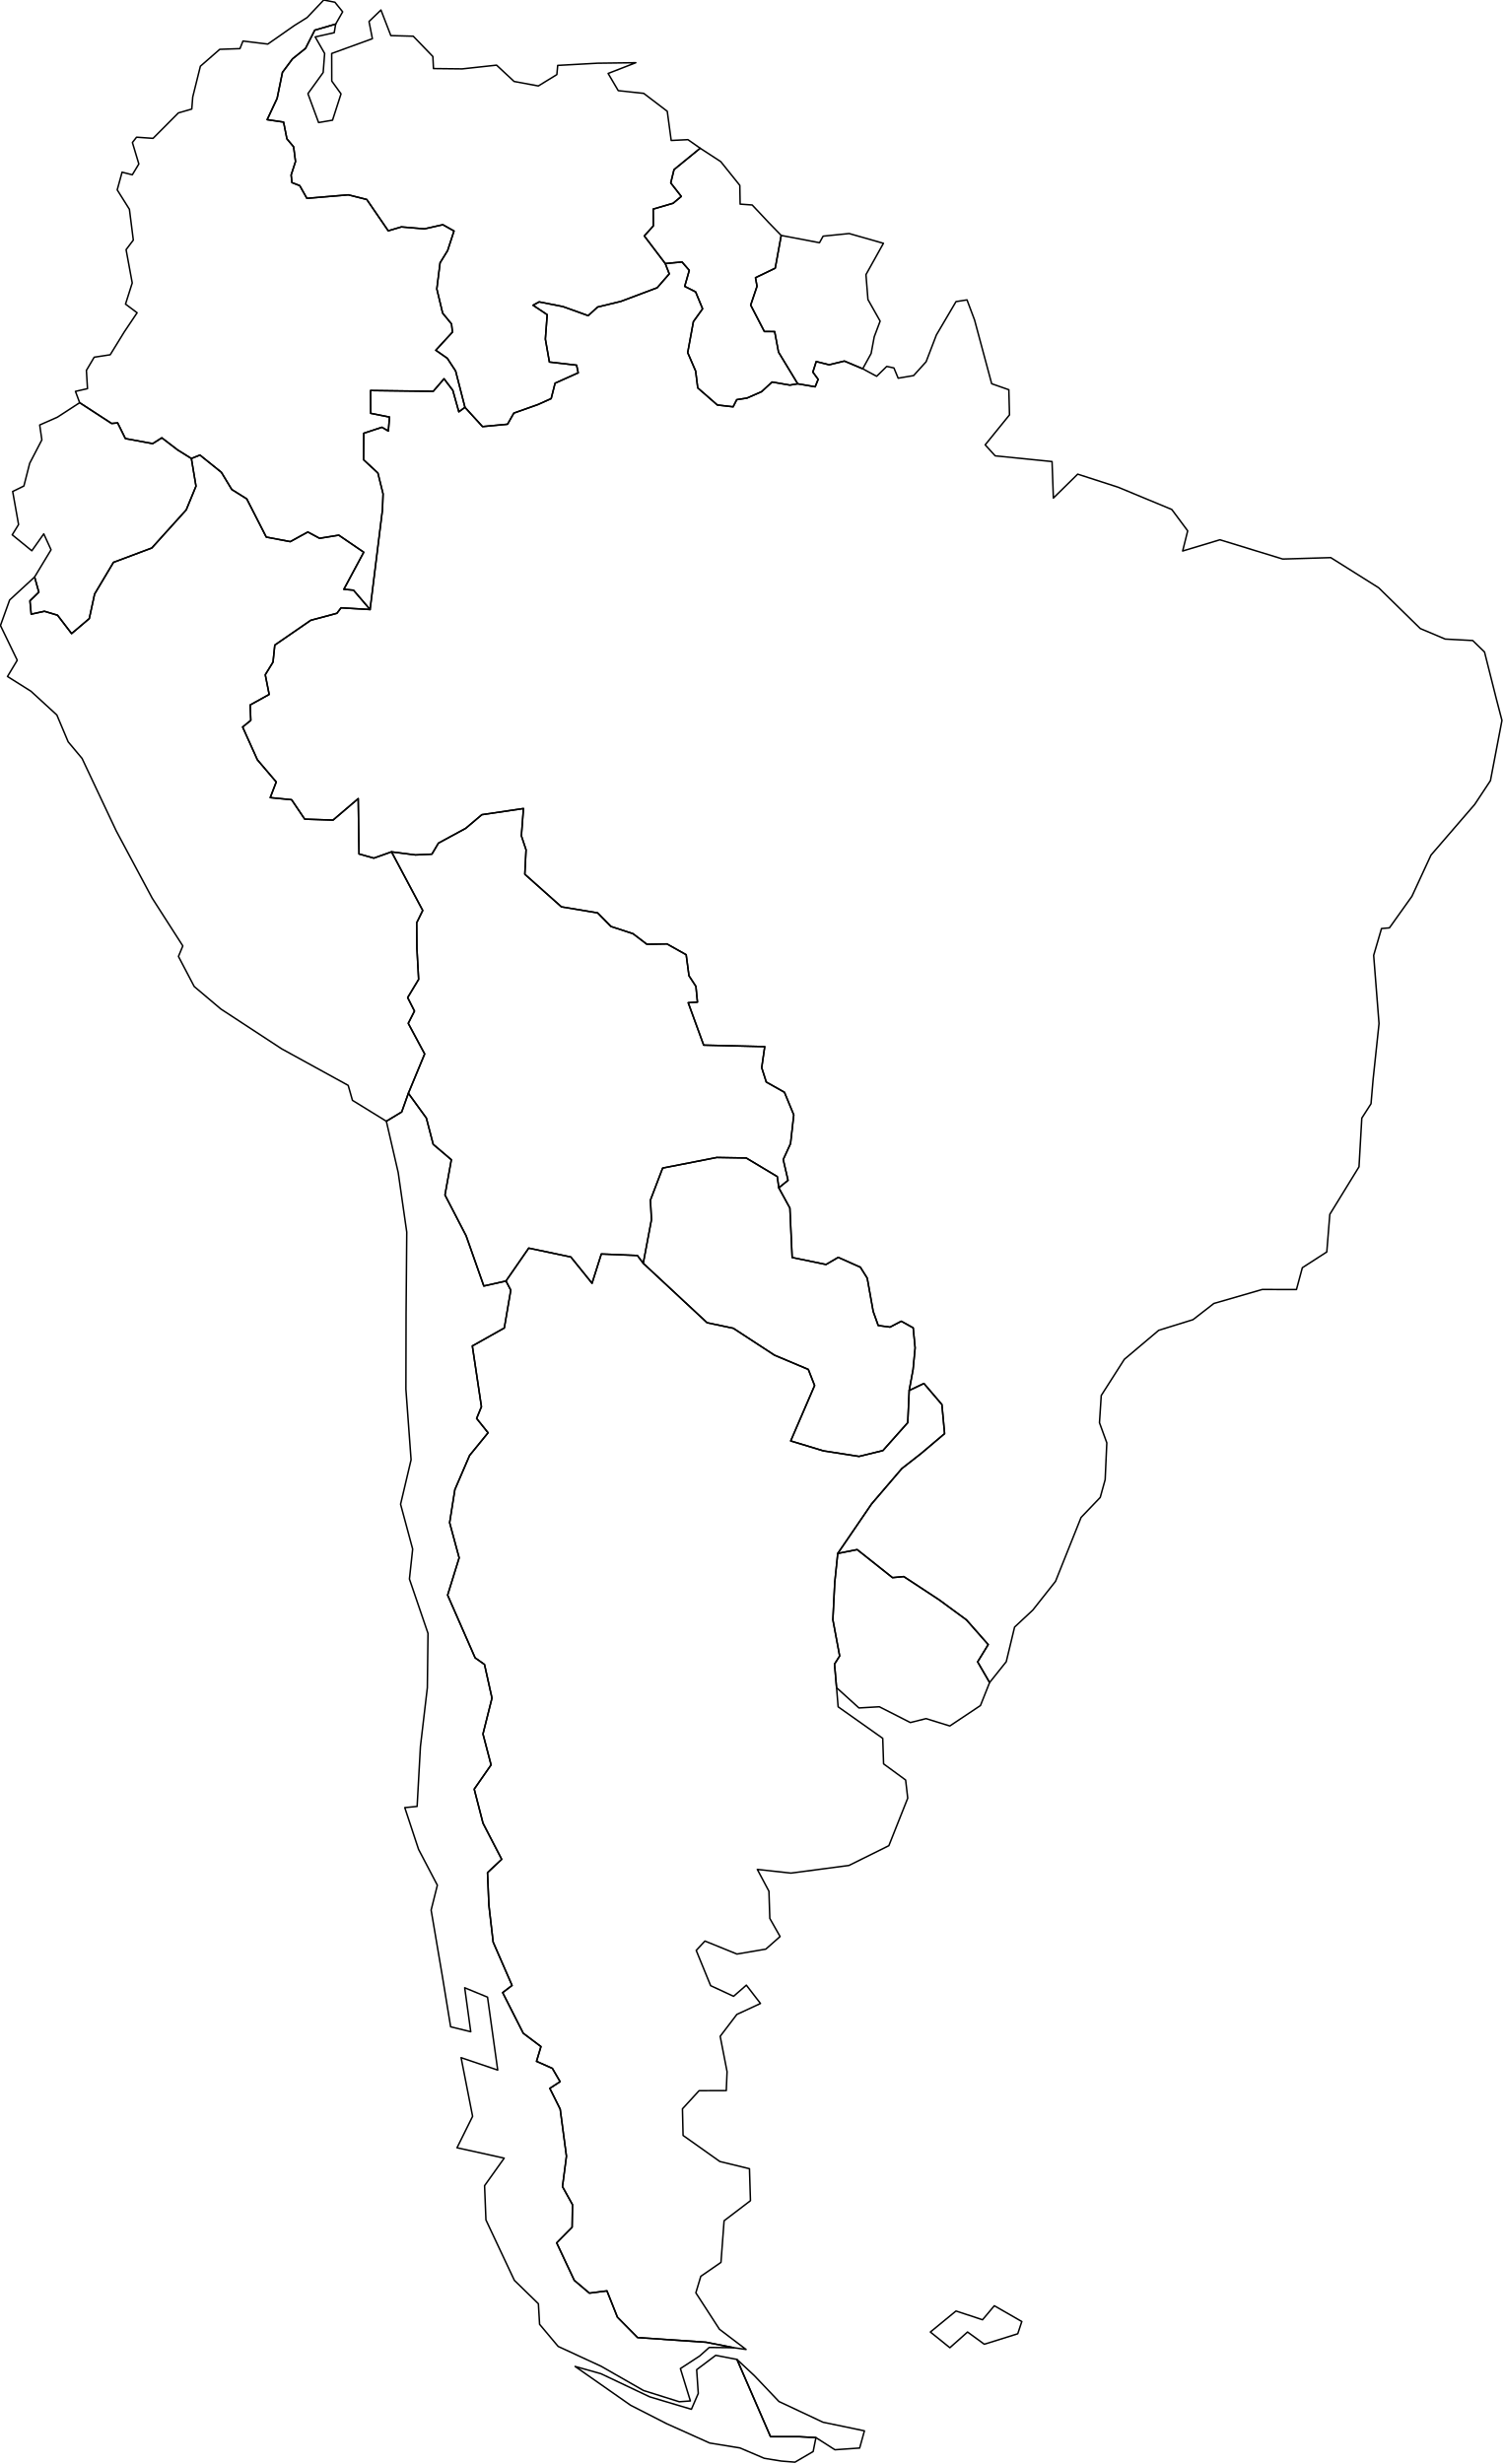
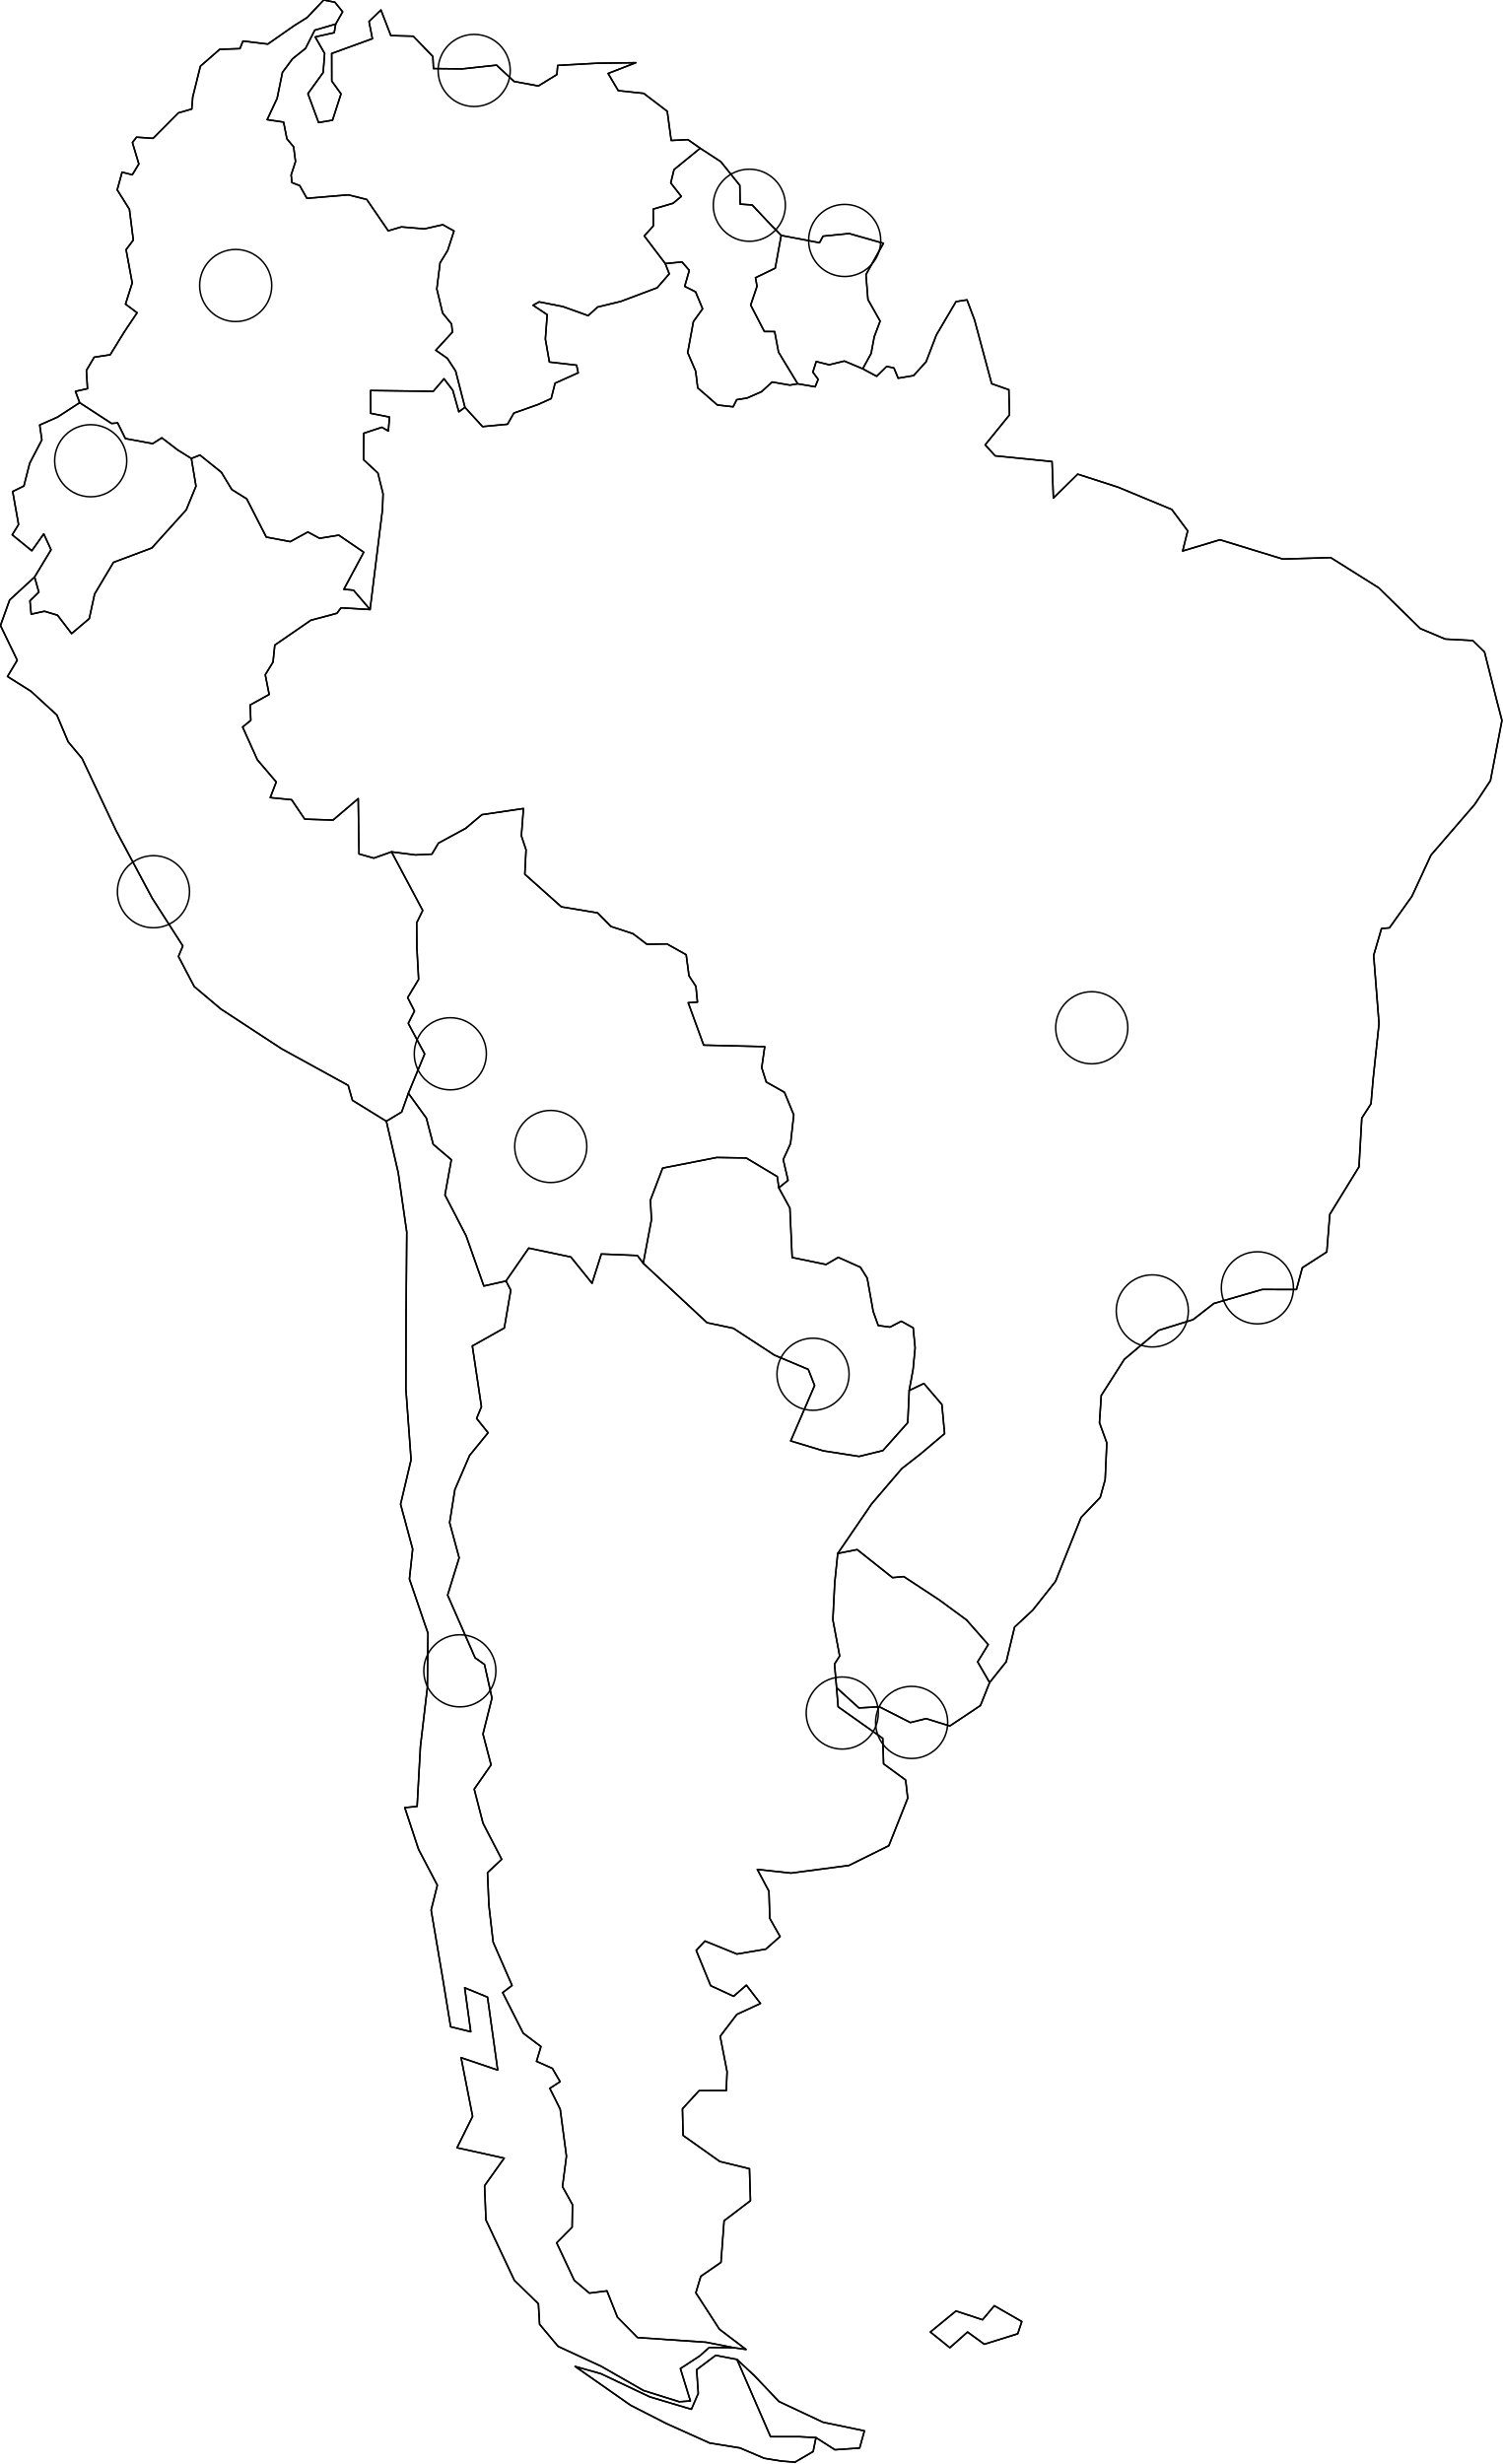
<svg xmlns="http://www.w3.org/2000/svg" enable_background="new 0 0 1000 1640" height="1640px" pretty_print="False" style="stroke-linejoin: round; stroke:#000; fill: none;" version="1.1" viewBox="0 0 1000 1640" width="1000px">
  <defs>
    <style type="text/css">path { fill-rule: evenodd; }</style>
  </defs>
+   <g class="" id="bg">
+     <path d="M488.395,1562.595L496.583,1563.768L478.864,1550.317L463.155,1526.069L466.455,1515.084L479.885,1505.804L481.958,1478.111L499.503,1464.746L498.847,1443.469L479.142,1438.674L454.657,1421.326L454.242,1403.6L465.307,1391.53L483.411,1391.463L483.943,1378.888L479.357,1355.327L490.45,1340.767L506.173,1333.49L496.77,1321.289L488.283,1328.7L473.003,1321.626L463.397,1298.152L469.209,1291.932L490.529,1300.584L509.722,1297.308L519.227,1288.935L512.391,1276.865L511.813,1258.784L504.069,1244.248L526.462,1246.71L565.08,1241.618L591.625,1228.458L604.188,1196.831L602.792,1184.762L588.114,1174.002L587.552,1157.018L557.866,1136.027L556.822,1123.297L571.72,1136.785L585.292,1136.001L605.949,1146.507L616.395,1143.881L632.208,1148.782L652.589,1135.18L658.686,1119.864L669.771,1105.977L675.312,1082.951L687.429,1071.653L702.566,1052.506L719.566,1009.983L732.319,996.657L735.596,984.833L736.696,960.334L731.816,946.934L732.996,928.813L748.354,904.745L771.247,885.432L794.067,878.348L807.96,867.561L840.184,858.246L862.918,858.304L866.84,843.775L883.12,833.273L885.129,808.243L904.555,776.607L906.416,744.204L912.55,734.639L913.916,718.655L917.882,681.288L914.313,635.865L919.53,618.03L924.825,617.556L939.798,596.541L952.468,569.138L981.569,535.408L992.038,519.582L999.695,479.506L995.878,464.839L988.106,433.974L980.239,426.327L961.939,425.355L945.357,418.363L917.639,391.205L885.748,371.143L853.784,372.087L811.978,359.266L787.176,366.737L790.532,353.318L779.953,339.112L744.293,324.308L717.31,315.595L701.129,331.502L700.253,307.205L662.398,303.398L655.74,296.091L671.923,276.135L671.479,259.401L660.07,255.399L648.68,213.005L643.641,199.597L636.331,200.743L623.266,222.927L616.418,240.778L608.093,249.987L597.822,251.719L594.99,244.895L590.215,243.881L583.503,250.454L574.22,245.454L579.827,235.259L581.891,224.171L585.82,213.741L577.708,199.376L576.381,182.792L588.01,161.949L565.194,155.435L547.868,157.184L545.455,161.553L519.974,156.699L511.77,148.26L500.665,136.434L492.633,135.86L492.422,123.377L479.74,107.584L466.044,98.667L457.896,92.953L446.754,93.5L444.13,74.079L428.479,62.159L411.513,60.338L404.769,48.895L423.208,41.735L397.664,42.072L371.203,43.534L370.654,49.638L358.33,57.211L342.176,54.215L330.525,43.359L307.634,45.85L288.516,45.637L288.116,37.611L275.05,24.094L260.145,23.7L253.56,6.666L245.616,14.314L247.868,25.74L220.772,35.594L220.824,53.945L226.986,62.476L221.33,79.997L212.06,81.571L204.947,62.339L215.103,48.259L216.082,35.582L209.794,24.581L222.464,21.752L223.426,16.024L228.078,7.862L222.918,1.485L215.484,0L204.412,11.678L195.772,17.098L178.255,29.338L161.721,27.315L159.715,32.368L146.268,32.828L133.372,44.078L128.284,64.56L127.646,72.578L118.73,75.158L101.874,92.08L90.886,91.311L88.124,94.855L92.411,109.133L88.064,116.338L81.259,114.598L78.013,126.381L86.135,139.294L88.734,159.796L83.925,166.161L88.008,188.337L83.542,202.407L91.261,208.175L82.73,220.893L73.356,236.127L62.703,237.752L57.504,246.532L58.241,258.676L50.225,260.495L53.026,268.021L38.2,277.668L26.426,282.868L27.864,292.761L19.755,308.373L15.901,323.475L8.435,327.13L12.356,349.131L8.138,355.965L21.183,366.588L29.13,355.331L33.978,365.918L23.032,384.034L6.417,399.344L0.305,416.322L11.484,439.443L4.978,450.261L20.594,460.075L37.85,475.897L45.368,493.751L54.623,504.798L77.378,553.066L101.293,597.79L121.696,629.603L118.774,636.588L129.27,656.614L146.969,671.557L187.454,698.072L231.761,722.415L234.589,732.362L257.155,746.281L265.045,780.421L270.735,820.089L270.282,874.278L270.167,924.66L273.617,971.601L266.626,1001.194L274.675,1031.048L272.514,1050.966L284.882,1087.146L284.439,1123.288L279.838,1162.452L277.637,1202.321L269.42,1203.124L278.593,1230.892L291.106,1254.763L286.96,1271.322L294.455,1315.428L299.947,1348.997L313.334,1352.293L309.304,1323.026L324.5,1329.271L331.274,1377.799L306.902,1369.552L314.566,1408.607L304.198,1429.517L335.596,1436.429L322.534,1454.754L323.442,1477.553L342.359,1517.765L358.358,1533.343L359.155,1547.017L371.515,1561.744L400.223,1575.005L400.223,1575.004L428.323,1591.082L452.119,1598.567L459.522,1598.033L452.872,1576.488L465.691,1568.125L472.064,1562.421L488.395,1562.595Z M572.188,1629.373L575.362,1617.933L547.803,1612.202L518.474,1598.418L502.034,1581.129L490.52,1570.405L476.39,1567.67L463.7,1577.228L464.77,1593.028L460.201,1603.577L432.5,1595.321L400.002,1579.914L382.783,1575.06L419.713,1600.892L443.854,1613.237L472.353,1626.032L492.593,1629.338L508.684,1636.203L520.066,1638.05L529.137,1638.776L541.241,1631.687L543.09,1622.439L555.729,1630.516L572.188,1629.373Z M661.818,1534.666L653.983,1544.002L636.305,1538.17L619.253,1552.153L632.236,1562.608L644.006,1552.153L655.157,1560.287L677.414,1553.316L680.118,1545.168L661.818,1534.666Z " />
+   </g>
  <g class="" id="state">
    <path d="M572.188,1629.373L575.362,1617.933L547.803,1612.202L518.474,1598.418L502.034,1581.129L490.52,1570.405L512.862,1621.814L532.037,1621.826L543.09,1622.439L555.729,1630.516L572.188,1629.373Z M379.951,836.63L351.923,830.728L336.77,852.628L339.973,858.698L335.666,883.888L314.39,895.85L320.449,936.288L317.242,944.1L324.865,953.623L312.569,968.71L302.769,991.449L299.277,1013.454L305.609,1036.861L297.93,1061.69L316.233,1103.422L322.49,1107.852L327.462,1130.22L321.473,1154.11L326.862,1174.686L315.636,1190.816L321.494,1213.506L333.932,1237.522L324.487,1246.407L325.412,1268.087L328.249,1292.638L340.834,1321.47L334.576,1326.254L348.282,1353.295L360.067,1362.167L357.104,1371.991L367.673,1376.687L372.798,1385.527L365.966,1389.979L372.866,1403.809L377.031,1435.139L374.391,1455.385L381.05,1467.377L380.81,1482.403L370.523,1492.801L382.245,1517.775L392.299,1526.278L403.984,1524.769L410.958,1542.276L424.38,1555.851L469.932,1558.958L488.395,1562.595L496.583,1563.768L478.864,1550.317L463.155,1526.069L466.455,1515.084L479.885,1505.804L481.958,1478.111L499.503,1464.746L498.847,1443.469L479.142,1438.674L454.657,1421.326L454.242,1403.6L465.307,1391.53L483.411,1391.463L483.943,1378.888L479.357,1355.327L490.45,1340.767L506.173,1333.49L496.77,1321.289L488.283,1328.7L473.003,1321.626L463.397,1298.152L469.209,1291.932L490.529,1300.584L509.722,1297.308L519.227,1288.935L512.391,1276.865L511.813,1258.784L504.069,1244.248L526.462,1246.71L565.08,1241.618L591.625,1228.458L604.188,1196.831L602.792,1184.762L588.114,1174.002L587.552,1157.018L557.866,1136.027L556.822,1123.297L555.459,1107.593L558.879,1102.195L554.369,1078.097L555.608,1053.28L557.605,1033.962L580.138,1000.984L600.26,977.458L612.902,967.583L628.727,954.209L626.927,934.828L614.962,920.819L605.164,925.469L604.208,946.888L587.676,965.475L571.797,969.372L548.055,965.671L526.293,959.067L542.208,922.178L538.01,911.469L515.504,901.985L488.09,884.069L470.627,880.382L428.141,840.827L424.249,835.64L400.249,834.638L394.062,854.135L379.951,836.63Z " data-code="ar" data-name="Argentina" data-population="40913584.0" />
    <path d="M518.376,790.606L524.52,785.596L521.315,771.781L526.186,761.161L528.34,742.068L522.124,726.996L510.035,720.19L507.002,710.624L509.016,696.622L468.369,695.621L458.075,667.393L464.232,666.988L463.208,656.534L458.585,649.456L456.717,635.443L443.921,628.253L430.574,628.491L421.333,621.451L406.667,616.648L397.746,607.591L373.691,603.59L349.314,581.877L350.137,565.626L347.036,556.308L348.419,538.14L320.72,542.245L309.944,551.347L291.829,561.171L287.48,568.502L276.544,569.032L260.594,566.98L281.37,605.998L277.347,614.202L277.5,631.242L278.641,651.871L271.332,663.982L275.883,672.97L271.725,681.12L282.659,701.498L271.809,727.664L283.778,744.151L288.341,761.642L300.423,771.904L296.176,795.355L310.254,822.537L322.033,855.949L336.77,852.628L351.923,830.728L379.951,836.63L394.062,854.135L400.249,834.638L424.249,835.64L428.141,840.827L433.617,811.809L432.933,798.773L441.061,777.446L477.115,770.394L496.696,770.737L517.374,783.134L518.376,790.606Z " data-code="bo" data-name="Bolivia" data-population="9775246.0" />
    <path d="M530.964,255.449L525.744,256.317L513.928,254.261L506.892,260.708L497.159,264.96L490.383,266.008L487.972,270.756L477.473,269.553L464.421,258.179L463.017,246.962L457.732,234.705L461.53,214.069L467.648,205.529L463,194.264L455.74,190.592L458.787,179.948L453.956,174.362L442.811,175.434L445.464,182.274L437.411,191.526L413.265,200.6L397.792,204.362L391.484,210.092L374.614,204.033L358.852,200.931L354.788,203.162L364.213,209.446L362.996,225.698L365.683,240.965L383.781,243.048L384.859,248.143L369.468,255.041L366.854,265.307L357.998,269.286L342.022,274.945L337.823,282.363L321.165,283.934L309.476,271.113L305.407,274.101L301.39,259.801L295.55,252.112L288.352,260.469L246.645,259.927L246.739,275.095L259.265,277.602L258.48,286.887L254.212,284.378L242.132,288.371L241.995,305.984L251.522,314.829L254.971,328.71L254.578,339.223L246.321,405.69L227.013,404.553L224.247,408.197L206.851,412.861L182.902,429.359L181.721,440.672L176.556,449.106L179.158,462.215L166.509,469.213L166.937,479.452L161.484,483.884L171.316,505.717L183.863,520.465L179.87,530.873L194.094,532.279L202.827,545.209L221.669,545.835L238.435,531.55L238.971,568.372L248.82,571.156L260.594,566.98L276.544,569.032L287.48,568.502L291.829,561.171L309.944,551.347L320.72,542.245L348.419,538.14L347.036,556.308L350.137,565.626L349.314,581.877L373.691,603.59L397.746,607.591L406.667,616.648L421.333,621.451L430.574,628.491L443.921,628.253L456.717,635.443L458.585,649.456L463.208,656.534L464.232,666.988L458.075,667.393L468.369,695.621L509.016,696.622L507.002,710.624L510.035,720.19L522.124,726.996L528.34,742.068L526.186,761.161L521.315,771.781L524.52,785.596L518.376,790.606L525.754,804.08L527.26,836.977L549.798,841.63L557.929,836.883L572.657,843.442L577.222,850.682L581.207,872.896L584.541,882.23L592.43,883.305L599.888,879.384L607.821,883.784L609.108,897.118L607.748,911.465L605.164,925.469L614.962,920.819L626.927,934.828L628.727,954.209L612.902,967.583L600.26,977.458L580.138,1000.984L557.605,1033.962L570.54,1031.387L594.056,1050.059L601.565,1049.354L625.098,1064.816L643.28,1078.163L657.765,1094.616L650.714,1106.109L658.686,1119.864L669.771,1105.977L675.312,1082.951L687.429,1071.653L702.566,1052.506L719.566,1009.983L732.319,996.657L735.596,984.833L736.696,960.334L731.816,946.934L732.996,928.813L748.354,904.745L771.247,885.432L794.067,878.348L807.96,867.561L840.184,858.246L862.918,858.304L866.84,843.775L883.12,833.273L885.129,808.243L904.555,776.607L906.416,744.204L912.55,734.639L913.916,718.655L917.882,681.288L914.313,635.865L919.53,618.03L924.825,617.556L939.798,596.541L952.468,569.138L981.569,535.408L992.038,519.582L999.695,479.506L995.878,464.839L988.106,433.974L980.239,426.327L961.939,425.355L945.357,418.363L917.639,391.205L885.748,371.143L853.784,372.087L811.978,359.266L787.176,366.737L790.532,353.318L779.953,339.112L744.293,324.308L717.31,315.595L701.129,331.502L700.253,307.205L662.398,303.398L655.74,296.091L671.923,276.135L671.479,259.401L660.07,255.399L648.68,213.005L643.641,199.597L636.331,200.743L623.266,222.927L616.418,240.778L608.093,249.987L597.822,251.719L594.99,244.895L590.215,243.881L583.503,250.454L574.22,245.454L562.03,240.317L551.887,242.795L543.28,240.641L541.04,247.661L544.568,252.48L542.581,257.433L530.964,255.449Z " data-code="br" data-name="Brazil" data-population="198739269.0" />
    <path d="M529.137,1638.776L541.241,1631.687L543.09,1622.439L532.037,1621.826L512.862,1621.814L490.52,1570.405L476.39,1567.67L463.7,1577.228L464.77,1593.028L460.201,1603.577L432.5,1595.321L400.002,1579.914L382.783,1575.06L419.713,1600.892L443.854,1613.237L472.353,1626.032L492.593,1629.338L508.684,1636.203L520.066,1638.05L529.137,1638.776Z M310.254,822.537L296.176,795.355L300.423,771.904L288.341,761.642L283.778,744.151L271.809,727.664L267.378,740.092L257.155,746.281L265.045,780.421L270.735,820.089L270.282,874.278L270.167,924.66L273.617,971.601L266.626,1001.194L274.675,1031.048L272.514,1050.966L284.882,1087.146L284.439,1123.288L279.838,1162.452L277.637,1202.321L269.42,1203.124L278.593,1230.892L291.106,1254.763L286.96,1271.322L294.455,1315.428L299.947,1348.997L313.334,1352.293L309.304,1323.026L324.5,1329.271L331.274,1377.799L306.902,1369.552L314.566,1408.607L304.198,1429.517L335.596,1436.429L322.534,1454.754L323.442,1477.553L342.359,1517.765L358.358,1533.343L359.155,1547.017L371.515,1561.744L400.223,1575.005L400.223,1575.004L428.323,1591.082L452.119,1598.567L459.522,1598.033L452.872,1576.488L465.691,1568.125L472.064,1562.421L488.395,1562.595L469.932,1558.958L424.38,1555.851L410.958,1542.276L403.984,1524.769L392.299,1526.278L382.245,1517.775L370.523,1492.801L380.81,1482.403L381.05,1467.377L374.391,1455.385L377.031,1435.139L372.866,1403.809L365.966,1389.979L372.798,1385.527L367.673,1376.687L357.104,1371.991L360.067,1362.167L348.282,1353.295L334.576,1326.254L340.834,1321.47L328.249,1292.638L325.412,1268.087L324.487,1246.407L333.932,1237.522L321.494,1213.506L315.636,1190.816L326.862,1174.686L321.473,1154.11L327.462,1130.22L322.49,1107.852L316.233,1103.422L297.93,1061.69L305.609,1036.861L299.277,1013.454L302.769,991.449L312.569,968.71L324.865,953.623L317.242,944.1L320.449,936.288L314.39,895.85L335.666,883.888L339.973,858.698L336.77,852.628L322.033,855.949L310.254,822.537Z " data-code="cl" data-name="Chile" data-population="16601707.0" />
    <path d="M215.484,0L204.412,11.678L195.772,17.098L178.255,29.338L161.721,27.315L159.715,32.368L146.268,32.828L133.372,44.078L128.284,64.56L127.646,72.578L118.73,75.158L101.874,92.08L90.886,91.311L88.124,94.855L92.411,109.133L88.064,116.338L81.259,114.598L78.013,126.381L86.135,139.294L88.734,159.796L83.925,166.161L88.008,188.337L83.542,202.407L91.261,208.175L82.73,220.893L73.356,236.127L62.703,237.752L57.504,246.532L58.241,258.676L50.225,260.495L53.026,268.021L74.303,281.862L78.298,281.475L83.455,291.904L101.617,295.268L107.712,291.41L118.204,299.44L127.376,305.181L133.082,302.883L147.354,314.364L154.267,325.806L164.24,332.052L177.222,357.468L193.217,360.505L204.899,354.095L212.702,358.289L225.513,356.205L242.115,367.558L228.872,392.228L235.276,392.803L246.321,405.69L254.578,339.223L254.971,328.71L251.522,314.829L241.995,305.984L242.132,288.371L254.212,284.378L258.48,286.887L259.265,277.602L246.739,275.095L246.645,259.927L288.352,260.469L295.55,252.112L301.39,259.801L305.407,274.101L309.476,271.113L303.264,246.937L297.721,238.462L290.057,233.119L301.155,221.052L300.542,215.625L294.632,208.422L290.747,192.314L292.916,174.929L297.932,166.79L302.19,153.733L294.768,149.567L282.497,152.332L267.147,151.034L258.423,153.627L244.115,132.767L231.821,129.678L204.265,132.009L199.506,123.553L194.33,121.533L193.784,116.473L196.695,107.501L195.436,97.74L190.969,92.407L188.759,81.262L177.827,79.638L184.458,65.463L188.001,48.166L194.707,39.157L203.36,32.207L209.5,20.087L223.426,16.024L228.078,7.862L222.918,1.485L215.484,0Z " data-code="co" data-name="Colombia" data-population="45644023.0" />
    <path d="M127.376,305.181L118.204,299.44L107.712,291.41L101.617,295.268L83.455,291.904L78.298,281.475L74.303,281.862L53.026,268.021L38.2,277.668L26.426,282.868L27.864,292.761L19.755,308.373L15.901,323.475L8.435,327.13L12.356,349.131L8.138,355.965L21.183,366.588L29.13,355.331L33.978,365.918L23.032,384.034L25.852,394.126L19.92,399.899L20.776,408.782L29.556,406.851L38.279,409.472L47.655,421.712L59.42,411.741L62.972,395.385L75.53,374.293L101.054,364.734L123.958,339.352L130.452,323.59L127.376,305.181Z " data-code="ec" data-name="Ecuador" data-population="14573101.0" />
    <path d="M661.818,1534.666L653.983,1544.002L636.305,1538.17L619.253,1552.153L632.236,1562.608L644.006,1552.153L655.157,1560.287L677.414,1553.316L680.118,1545.168L661.818,1534.666Z " data-code="fk" data-name="Falkland Is." data-population="3140.0" />
    <path d="M519.974,156.699L511.77,148.26L500.665,136.434L492.633,135.86L492.422,123.377L479.74,107.584L466.044,98.667L448.622,112.907L446.454,121.746L453.47,130.742L448.021,135.283L434.753,139.174L434.838,150.368L428.853,157.04L442.811,175.434L453.956,174.362L458.787,179.948L455.74,190.592L463,194.264L467.648,205.529L461.53,214.069L457.732,234.705L463.017,246.962L464.421,258.179L477.473,269.553L487.972,270.756L490.383,266.008L497.159,264.96L506.892,260.708L513.928,254.261L525.744,256.317L530.964,255.449L518.19,234.373L515.621,220.688L508.771,220.659L499.65,203.055L503.881,190.548L502.86,184.831L515.996,178.506L519.974,156.699Z " data-code="gy" data-name="Guyana" data-population="772298.0" />
    <path d="M246.321,405.69L235.276,392.803L228.872,392.228L242.115,367.558L225.513,356.205L212.702,358.289L204.899,354.095L193.217,360.505L177.222,357.468L164.24,332.052L154.267,325.806L147.354,314.364L133.082,302.883L127.376,305.181L130.452,323.59L123.958,339.352L101.054,364.734L75.53,374.293L62.972,395.385L59.42,411.741L47.655,421.712L38.279,409.472L29.556,406.851L20.776,408.782L19.92,399.899L25.852,394.126L23.032,384.034L6.417,399.344L0.305,416.322L11.484,439.443L4.978,450.261L20.594,460.075L37.85,475.897L45.368,493.751L54.623,504.798L77.378,553.066L101.293,597.79L121.696,629.603L118.774,636.588L129.27,656.614L146.969,671.557L187.454,698.072L231.761,722.415L234.589,732.362L257.155,746.281L267.378,740.092L271.809,727.664L282.659,701.498L271.725,681.12L275.883,672.97L271.332,663.982L278.641,651.871L277.5,631.242L277.347,614.202L281.37,605.998L260.594,566.98L248.82,571.156L238.971,568.372L238.435,531.55L221.669,545.835L202.827,545.209L194.094,532.279L179.87,530.873L183.863,520.465L171.316,505.717L161.484,483.884L166.937,479.452L166.509,469.213L179.158,462.215L176.556,449.106L181.721,440.672L182.902,429.359L206.851,412.861L224.247,408.197L227.013,404.553L246.321,405.69Z " data-code="pe" data-name="Peru" data-population="29546963.0" />
    <path d="M518.376,790.606L517.374,783.134L496.696,770.737L477.115,770.394L441.061,777.446L432.933,798.773L433.617,811.809L428.141,840.827L470.627,880.382L488.09,884.069L515.504,901.985L538.01,911.469L542.208,922.178L526.293,959.067L548.055,965.671L571.797,969.372L587.676,965.475L604.208,946.888L605.164,925.469L607.748,911.465L609.108,897.118L607.821,883.784L599.888,879.384L592.43,883.305L584.541,882.23L581.207,872.896L577.222,850.682L572.657,843.442L557.929,836.883L549.798,841.63L527.26,836.977L525.754,804.08L518.376,790.606Z " data-code="py" data-name="Paraguay" data-population="6995655.0" />
    <path d="M565.194,155.435L547.868,157.184L545.455,161.553L519.974,156.699L515.996,178.506L502.86,184.831L503.881,190.548L499.65,203.055L508.771,220.659L515.621,220.688L518.19,234.373L530.964,255.449L542.581,257.433L544.568,252.48L541.04,247.661L543.28,240.641L551.887,242.795L562.03,240.317L574.22,245.454L579.827,235.259L581.891,224.171L585.82,213.741L577.708,199.376L576.381,182.792L588.01,161.949L565.194,155.435Z " data-code="sr" data-name="Suriname" data-population="481267.0" />
    <path d="M658.686,1119.864L650.714,1106.109L657.765,1094.616L643.28,1078.163L625.098,1064.816L601.565,1049.354L594.056,1050.059L570.54,1031.387L557.605,1033.962L555.608,1053.28L554.369,1078.097L558.879,1102.195L555.459,1107.593L556.822,1123.297L571.72,1136.785L585.292,1136.001L605.949,1146.507L616.395,1143.881L632.208,1148.782L652.589,1135.18L658.686,1119.864Z " data-code="uy" data-name="Uruguay" data-population="3494382.0" />
    <path d="M466.044,98.667L457.896,92.953L446.754,93.5L444.13,74.079L428.479,62.159L411.513,60.338L404.769,48.895L423.208,41.735L397.664,42.072L371.203,43.534L370.654,49.638L358.33,57.211L342.176,54.215L330.525,43.359L307.634,45.85L288.516,45.637L288.116,37.611L275.05,24.094L260.145,23.7L253.56,6.666L245.616,14.314L247.868,25.74L220.772,35.594L220.824,53.945L226.986,62.476L221.33,79.997L212.06,81.571L204.947,62.339L215.103,48.259L216.082,35.582L209.794,24.581L222.464,21.752L223.426,16.024L209.5,20.087L203.36,32.207L194.707,39.157L188.001,48.166L184.458,65.463L177.827,79.638L188.759,81.262L190.969,92.407L195.436,97.74L196.695,107.501L193.784,116.473L194.33,121.533L199.506,123.553L204.265,132.009L231.821,129.678L244.115,132.767L258.423,153.627L267.147,151.034L282.497,152.332L294.768,149.567L302.19,153.733L297.932,166.79L292.916,174.929L290.747,192.314L294.632,208.422L300.542,215.625L301.155,221.052L290.057,233.119L297.721,238.462L303.264,246.937L309.476,271.113L321.165,283.934L337.823,282.363L342.022,274.945L357.998,269.286L366.854,265.307L369.468,255.041L384.859,248.143L383.781,243.048L365.683,240.965L362.996,225.698L364.213,209.446L354.788,203.162L358.852,200.931L374.614,204.033L391.484,210.092L397.792,204.362L413.265,200.6L437.411,191.526L445.464,182.274L442.811,175.434L428.853,157.04L434.838,150.368L434.753,139.174L448.021,135.283L453.47,130.742L446.454,121.746L448.622,112.907L466.044,98.667Z " data-code="ve" data-name="Venezuela" data-population="26814843.0" />
  </g>
+   <g class="" id="city">
+     <circle cx="606.787" cy="1146.415" data-code="Montevideo" data-name="Montevideo" data-population="1513000" data-state-code="uy" r="24" />
+     <circle cx="498.76" cy="136.607" data-code="Georgetown" data-name="Georgetown" data-population="264350" data-state-code="gy" r="24" />
+     <circle cx="562.215" cy="160.047" data-code="Paramaribo" data-name="Paramaribo" data-population="254169" data-state-code="sr" r="24" />
+     <circle cx="541.153" cy="914.675" data-code="Asuncion" data-name="Asuncion" data-population="1870000" data-state-code="py" r="24" />
+     <circle cx="60.379" cy="306.66" data-code="Quito" data-name="Quito" data-population="1701000" data-state-code="ec" r="24" />
+     <circle cx="366.587" cy="763.079" data-code="Sucre" data-name="Sucre" data-population="224838" data-state-code="bo" r="24" />
+     <circle cx="299.735" cy="701.385" data-code="La_Paz" data-name="La Paz" data-population="1590000" data-state-code="bo" r="24" />
+     <circle cx="726.676" cy="684.06" data-code="Brasilia" data-name="Brasilia" data-population="3716996" data-state-code="br" r="24" />
+     <circle cx="315.618" cy="46.891" data-code="Caracas" data-name="Caracas" data-population="2985000" data-state-code="ve" r="24" />
+     <circle cx="102.143" cy="593.508" data-code="Lima" data-name="Lima" data-population="8012000" data-state-code="pe" r="24" />
+     <circle cx="560.603" cy="1140.159" data-code="Buenos_Aires" data-name="Buenos Aires" data-population="12795000" data-state-code="ar" r="24" />
+     <circle cx="156.873" cy="190.025" data-code="Bogota" data-name="Bogota" data-population="7772000" data-state-code="co" r="24" />
+     <circle cx="306.078" cy="1112.08" data-code="Santiago" data-name="Santiago" data-population="5720000" data-state-code="cl" r="24" />
+     <circle cx="836.922" cy="857.165" data-code="Rio_de_Janeiro" data-name="Rio de Janeiro" data-population="11748000" data-state-code="br" r="24" />
+     <circle cx="766.973" cy="872.526" data-code="Sao_Paulo" data-name="Sao Paulo" data-population="18845000" data-state-code="br" r="24" />
+   </g>
</svg>
